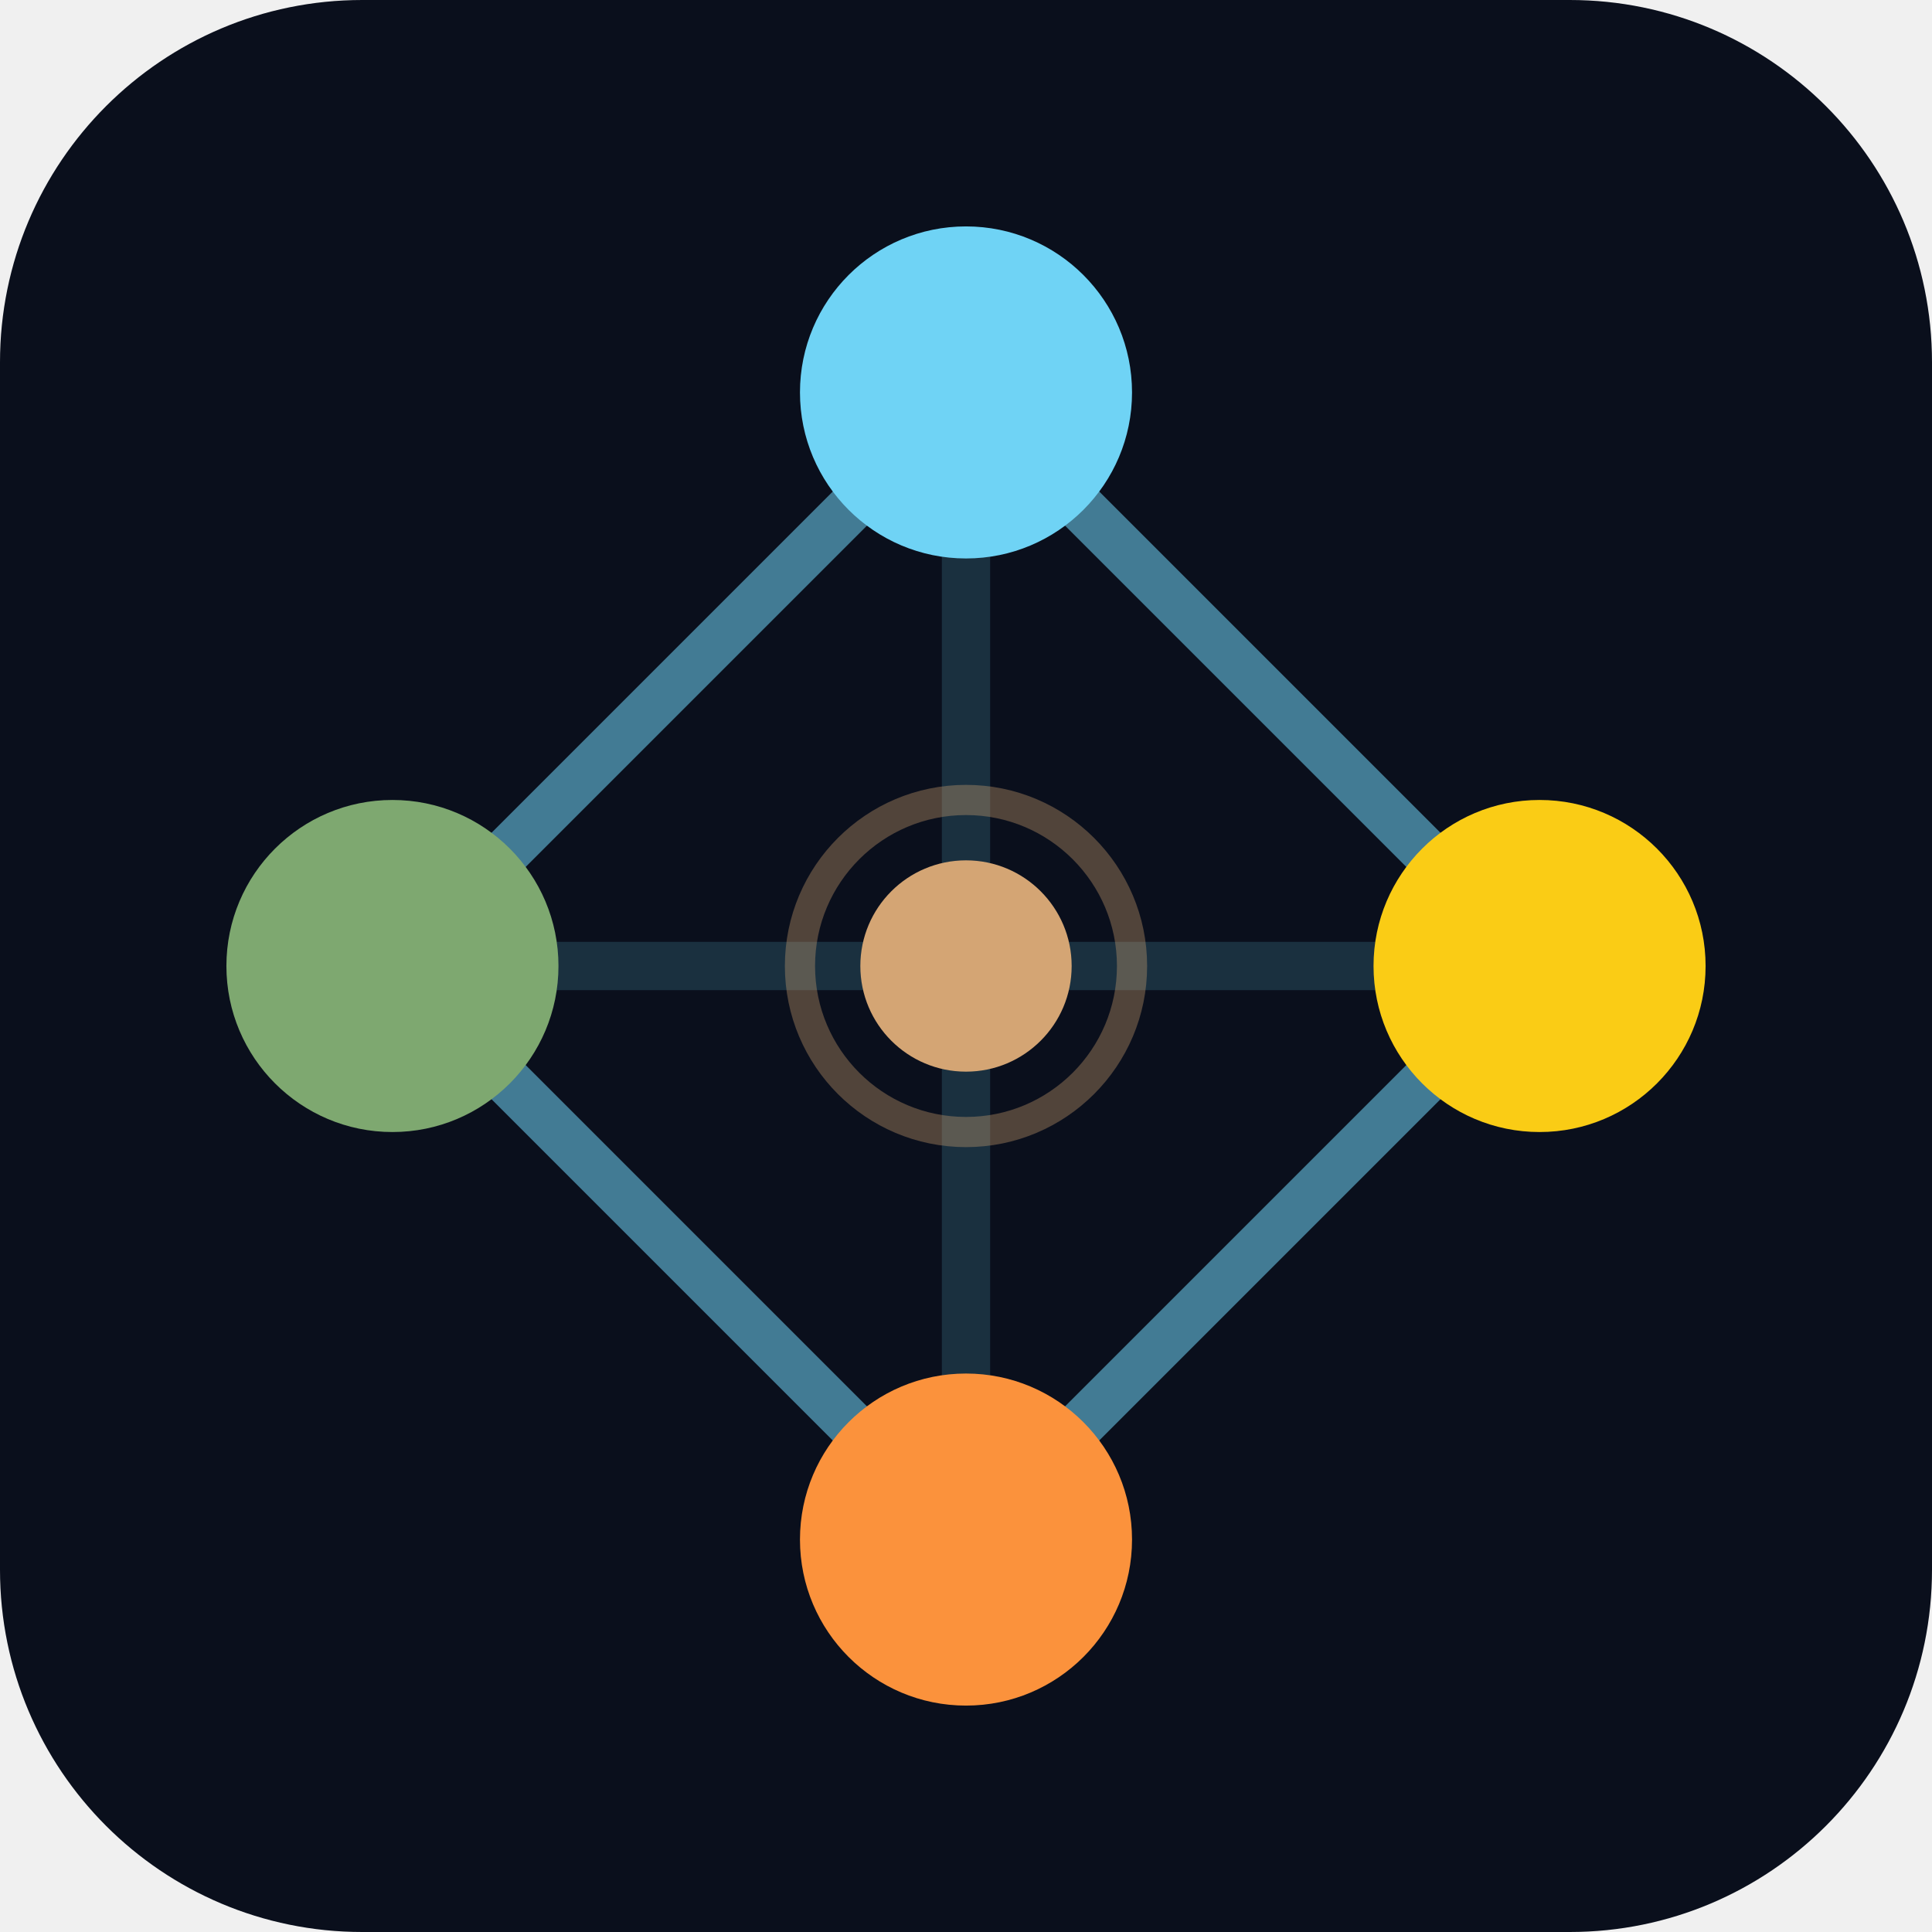
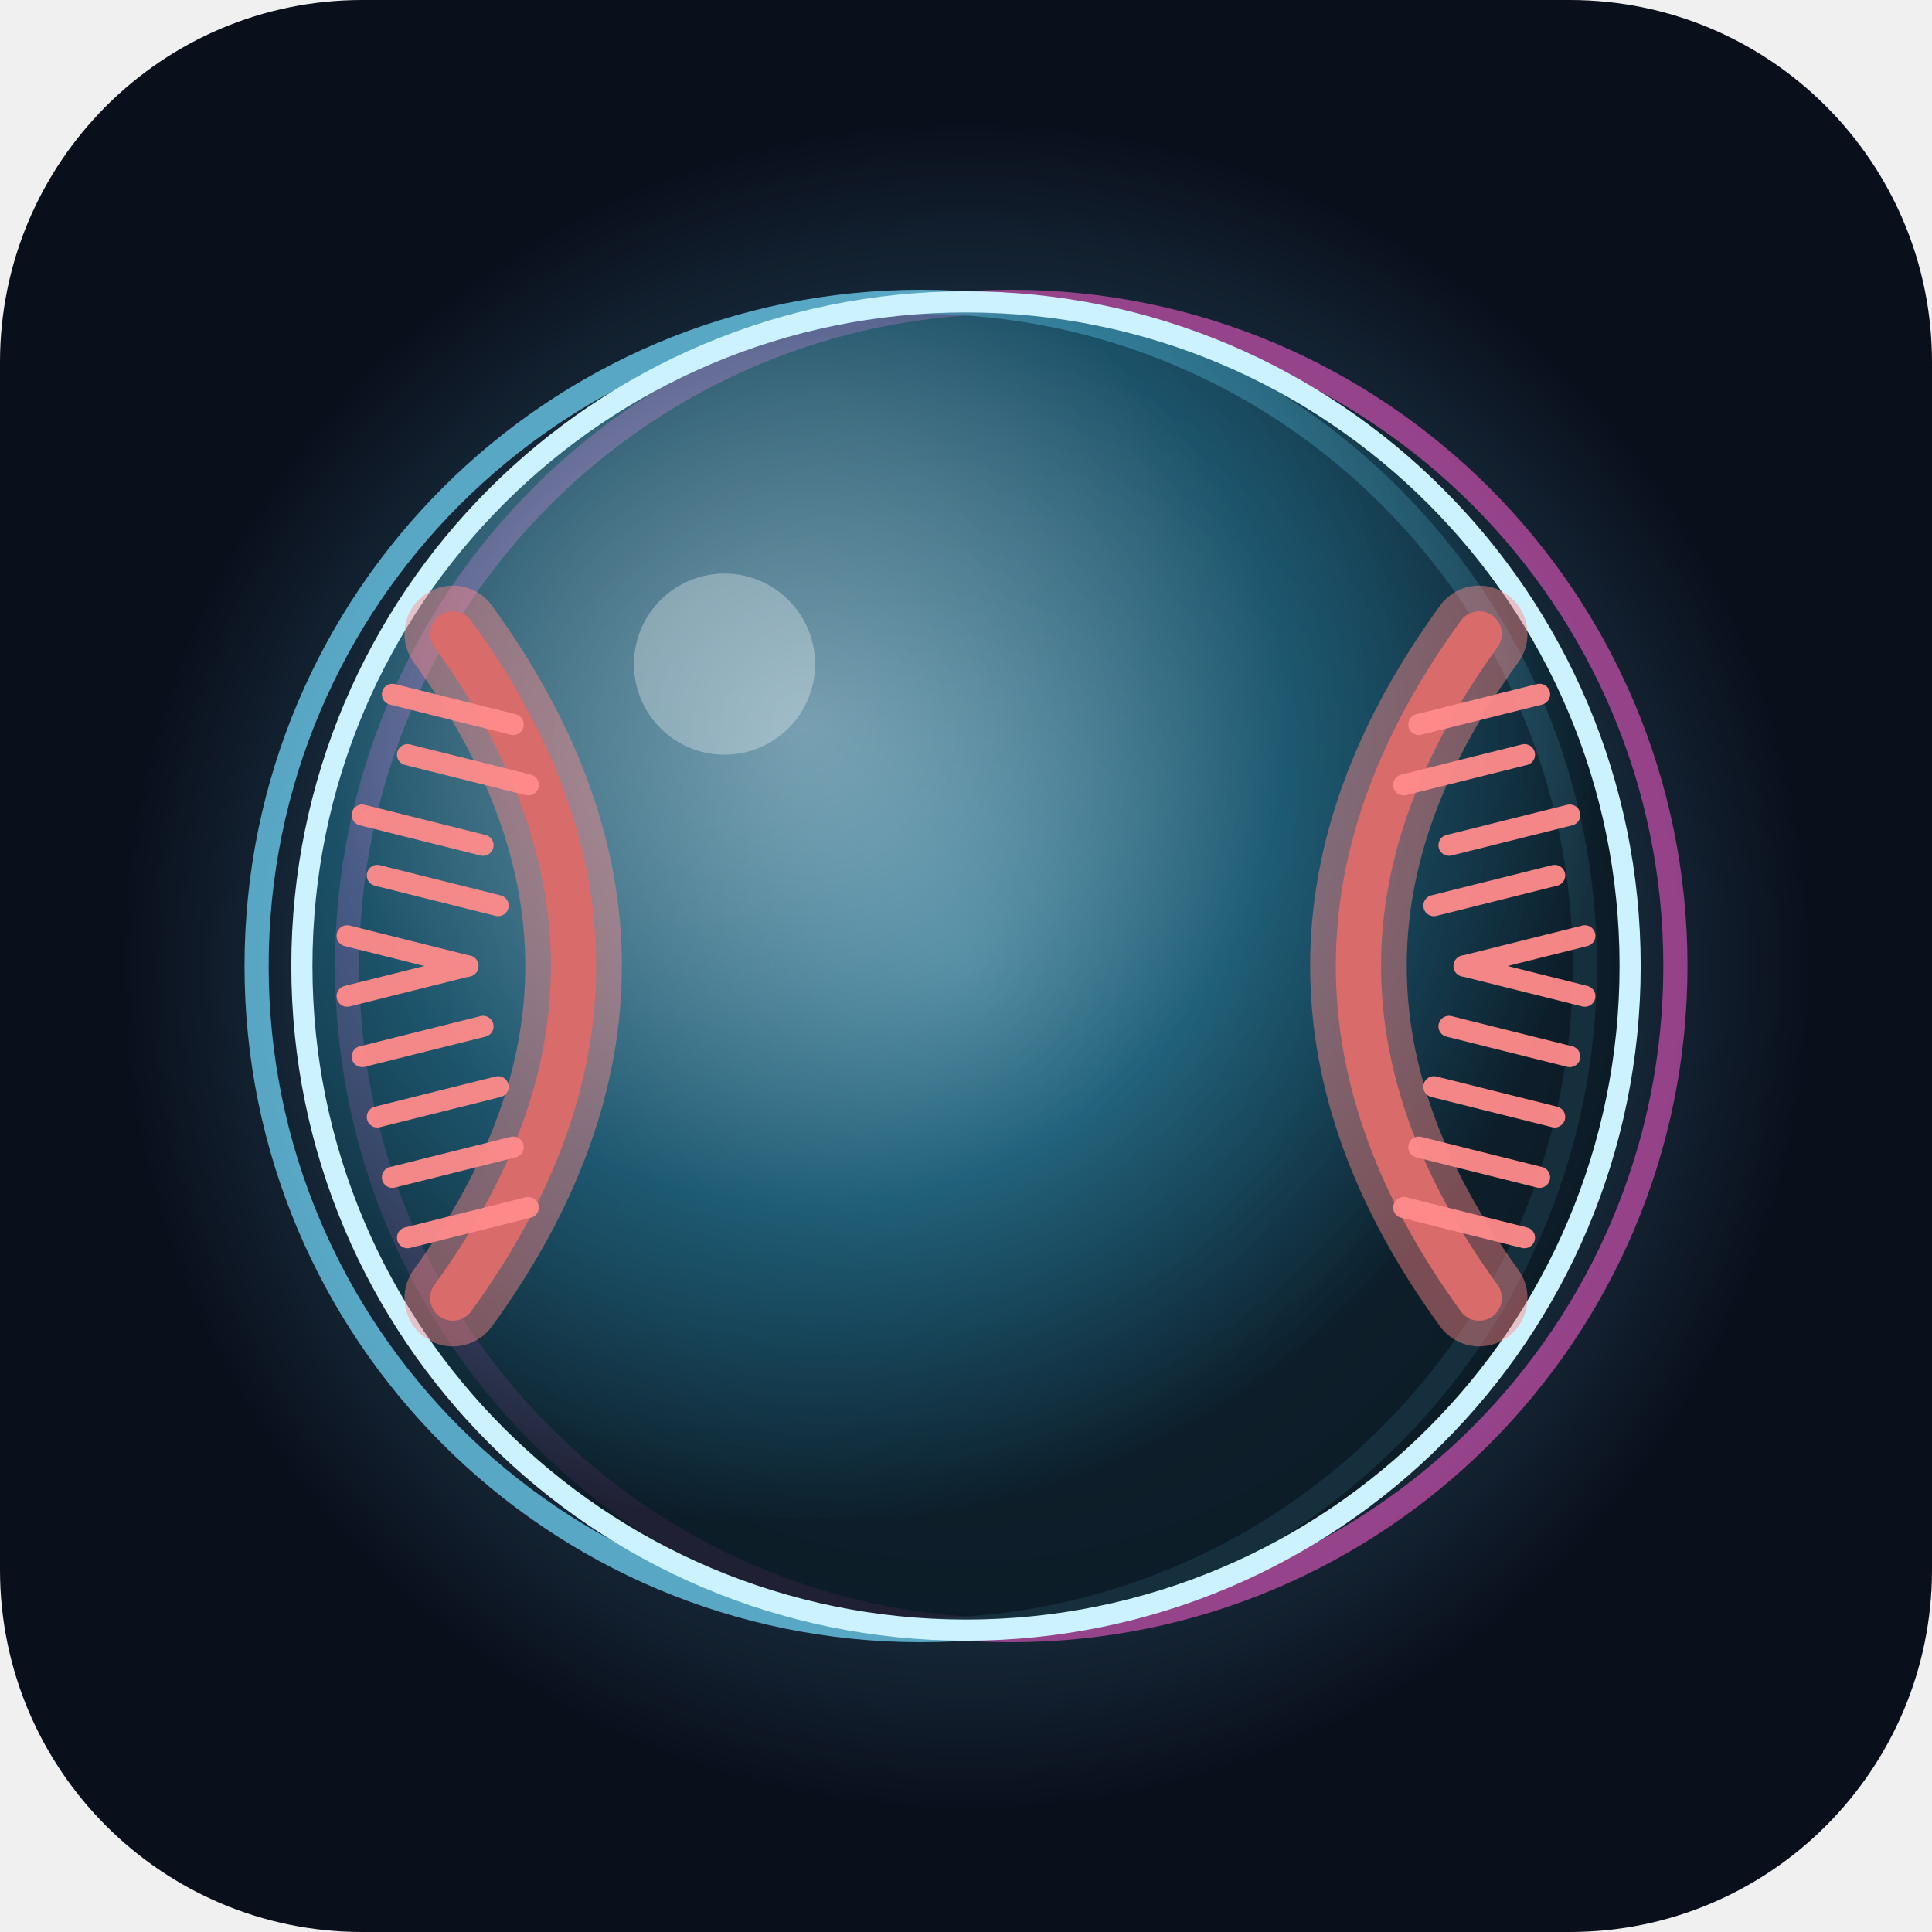
<svg xmlns="http://www.w3.org/2000/svg" viewBox="0 0 64 64" width="64" height="64">
+   <defs>
+     <radialGradient id="ballGlow6h" cx="50%" cy="50%" r="50%">
+       <stop offset="0%" stop-color="#6fd3f5" stop-opacity="0.55" />
+       <stop offset="45%" stop-color="#3aa0c4" stop-opacity="0.35" />
+       <stop offset="100%" stop-color="#6fd3f5" stop-opacity="0" />
+     </radialGradient>
+     <radialGradient id="ballFill6h" cx="38%" cy="32%" r="60%">
+       <stop offset="0%" stop-color="#cdf2ff" stop-opacity="0.50" />
+       <stop offset="60%" stop-color="#1e6680" stop-opacity="0.65" />
+       <stop offset="100%" stop-color="#0a1a25" stop-opacity="0.85" />
+     </radialGradient>
+   </defs>
  <rect width="64" height="64" rx="12" fill="#0a0f1c" />
-   <g stroke="#6fd3f5" stroke-width="1.6" opacity="0.55" fill="none">
-     <line x1="32" y1="13" x2="51" y2="32" />
-     <line x1="51" y1="32" x2="32" y2="51" />
-     <line x1="32" y1="51" x2="13" y2="32" />
-     <line x1="13" y1="32" x2="32" y2="13" />
-     <line x1="32" y1="13" x2="32" y2="51" opacity="0.3" />
-     <line x1="13" y1="32" x2="51" y2="32" opacity="0.3" />
+   <circle cx="32" cy="32" r="28" fill="url(#ballGlow6h)" />
+   <circle cx="33.5" cy="32" r="22" fill="none" stroke="#ff5dd2" stroke-width="0.8" opacity="0.55" />
+   <circle cx="30.5" cy="32" r="22" fill="none" stroke="#6fd3f5" stroke-width="0.8" opacity="0.75" />
+   <circle cx="32" cy="32" r="22" fill="url(#ballFill6h)" />
+   <circle cx="32" cy="32" r="22" fill="none" stroke="#cdf2ff" stroke-width="0.7" />
+   <g fill="none" stroke-linecap="round">
+     <path d="M 15 21 Q 23 32 15 43" stroke="#ff8888" stroke-width="3.2" opacity="0.45" />
+     <path d="M 49 21 Q 41 32 49 43" stroke="#ff8888" stroke-width="3.2" opacity="0.45" />
+     <path d="M 15 21 Q 23 32 15 43" stroke="#d96b6b" stroke-width="1.5" />
+     <path d="M 49 21 Q 41 32 49 43" stroke="#d96b6b" stroke-width="1.5" />
  </g>
-   <circle cx="32" cy="13" r="5.5" fill="#6fd3f5" />
-   <circle cx="51" cy="32" r="5.5" fill="#facc15" />
-   <circle cx="32" cy="51" r="5.5" fill="#fb923c" />
-   <circle cx="13" cy="32" r="5.5" fill="#7ea870" />
-   <circle cx="32" cy="32" r="3.5" fill="#d4a574" />
-   <circle cx="32" cy="32" r="5.5" fill="none" stroke="#d4a574" stroke-width="1" opacity="0.35" />
+   <g stroke="#ff8a8a" stroke-width="0.7" stroke-linecap="round" opacity="0.95">
+     <line x1="13" y1="23" x2="17" y2="24" />
+     <line x1="13.5" y1="25" x2="17.5" y2="26" />
+     <line x1="12" y1="27" x2="16" y2="28" />
+     <line x1="12.5" y1="29" x2="16.5" y2="30" />
+     <line x1="11.5" y1="31" x2="15.5" y2="32" />
+     <line x1="11.5" y1="33" x2="15.5" y2="32" />
+     <line x1="12" y1="35" x2="16" y2="34" />
+     <line x1="12.5" y1="37" x2="16.5" y2="36" />
+     <line x1="13" y1="39" x2="17" y2="38" />
+     <line x1="13.5" y1="41" x2="17.5" y2="40" />
+     <line x1="51" y1="23" x2="47" y2="24" />
+     <line x1="50.5" y1="25" x2="46.5" y2="26" />
+     <line x1="52" y1="27" x2="48" y2="28" />
+     <line x1="51.5" y1="29" x2="47.5" y2="30" />
+     <line x1="52.5" y1="31" x2="48.5" y2="32" />
+     <line x1="52.5" y1="33" x2="48.5" y2="32" />
+     <line x1="52" y1="35" x2="48" y2="34" />
+     <line x1="51.5" y1="37" x2="47.5" y2="36" />
+     <line x1="51" y1="39" x2="47" y2="38" />
+     <line x1="50.5" y1="41" x2="46.5" y2="40" />
+   </g>
+   <circle cx="24" cy="22" r="3" fill="#ffffff" opacity="0.3" />
</svg>
